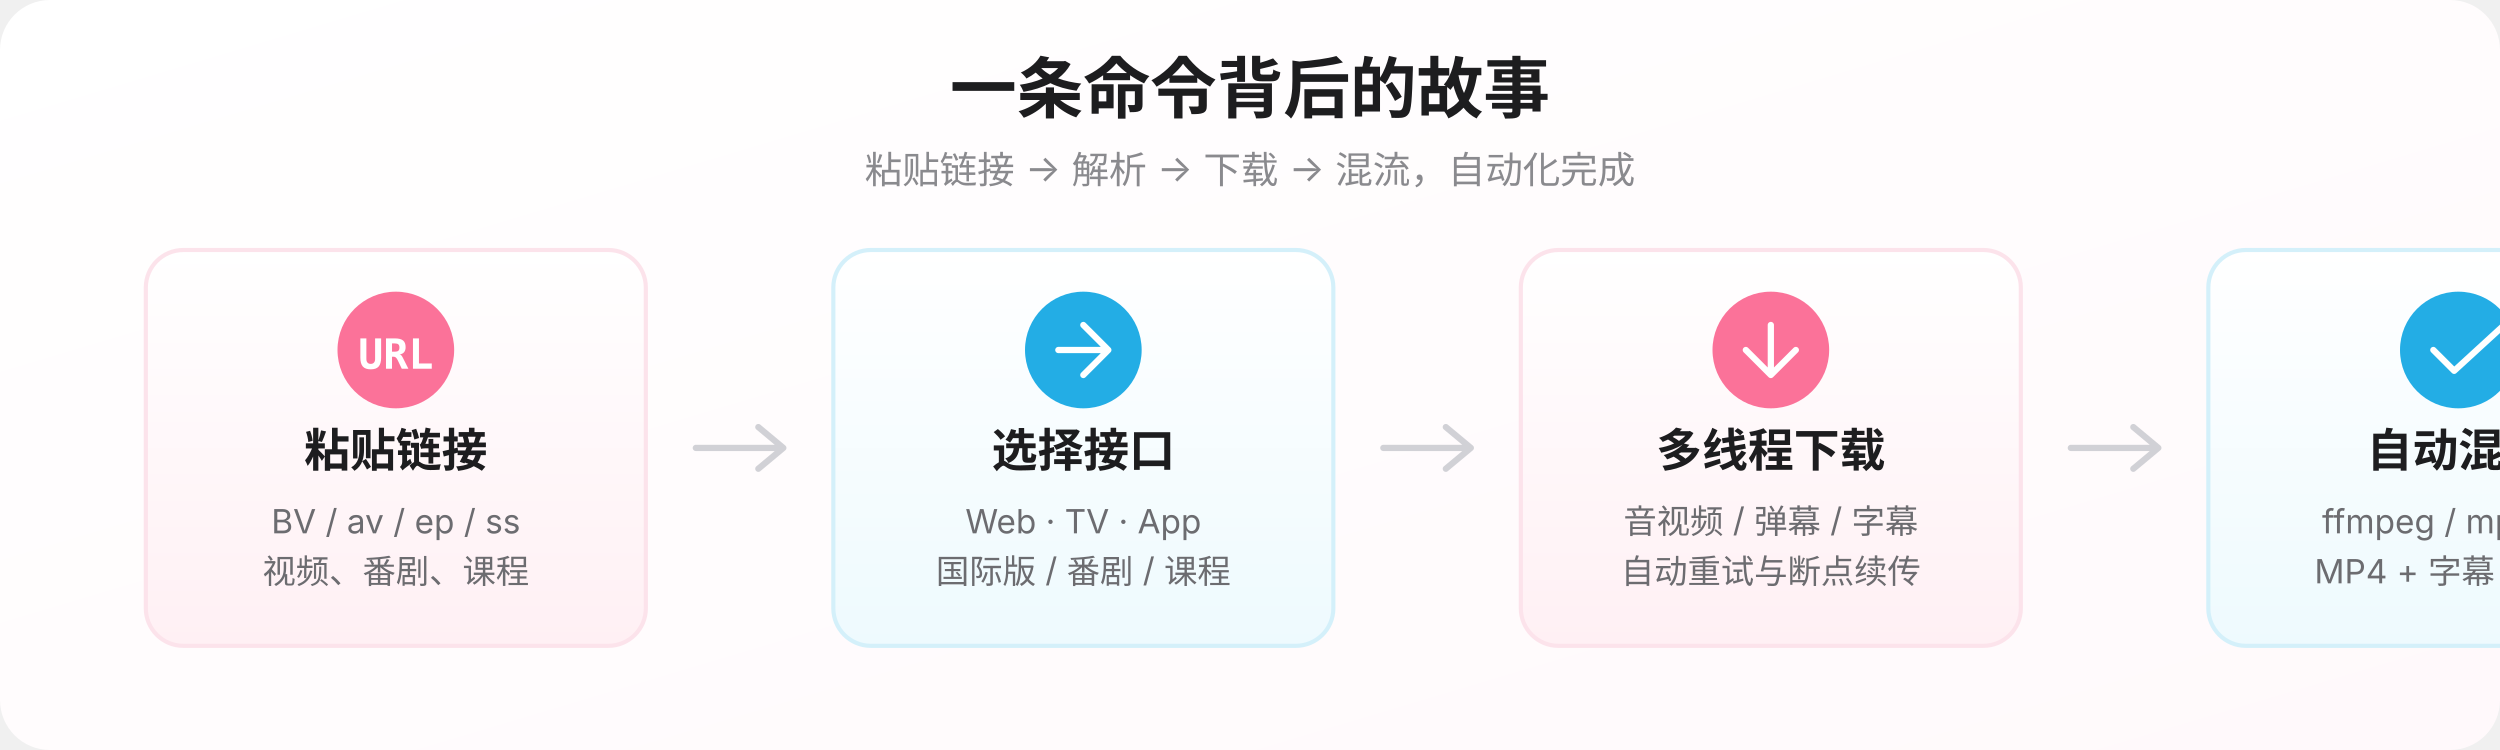
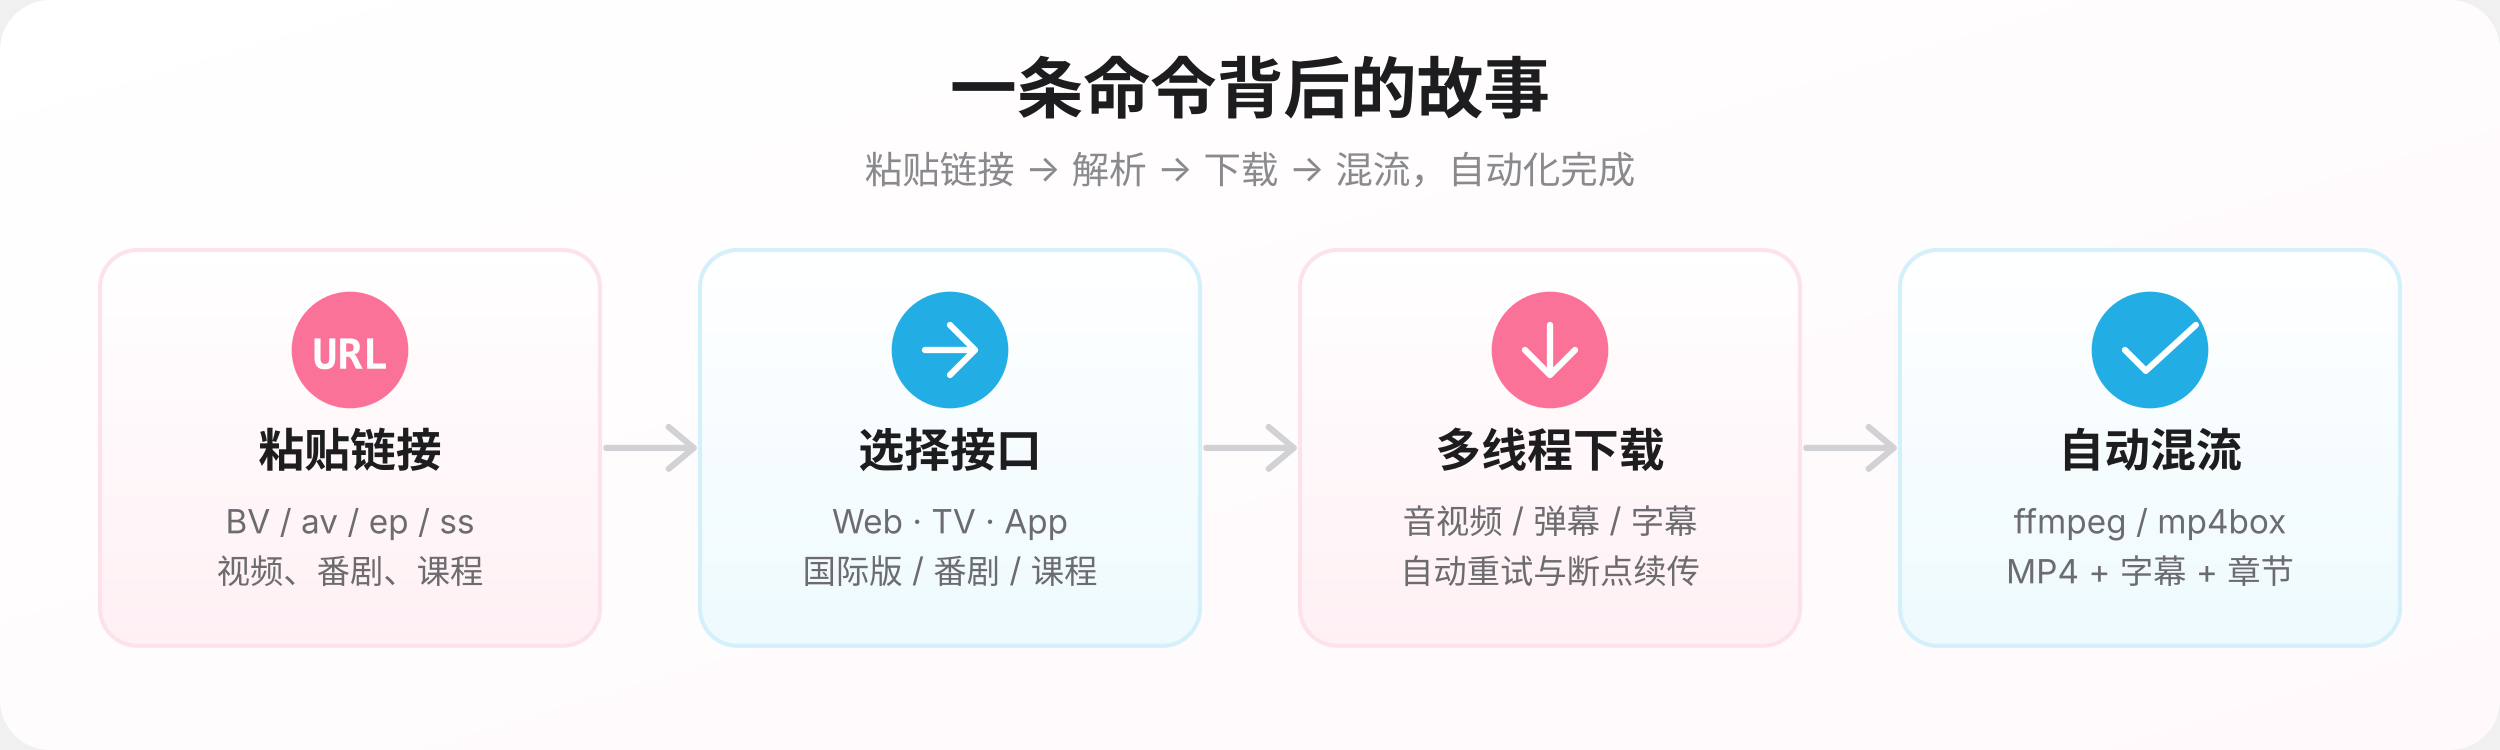
<svg xmlns="http://www.w3.org/2000/svg" width="1200" height="360" viewBox="0 0 1200 360" role="img" aria-labelledby="wf-title wf-desc">
  <defs>
    <linearGradient id="wf-bg" x1="0%" y1="0%" x2="100%" y2="100%">
      <stop offset="0%" stop-color="#FFFFFF" />
      <stop offset="100%" stop-color="#FFF9FB" />
    </linearGradient>
    <linearGradient id="card-pink" x1="0%" y1="0%" x2="0%" y2="100%">
      <stop offset="0%" stop-color="#FFFFFF" />
      <stop offset="100%" stop-color="#FFF0F4" />
    </linearGradient>
    <linearGradient id="card-blue" x1="0%" y1="0%" x2="0%" y2="100%">
      <stop offset="0%" stop-color="#FFFFFF" />
      <stop offset="100%" stop-color="#EEFAFE" />
    </linearGradient>
  </defs>
  <rect width="1200" height="360" rx="24" fill="url(#wf-bg)" />
  <text x="600" y="54" text-anchor="middle" font-family="-apple-system, BlinkMacSystemFont, 'Segoe UI', 'PingFang SC', 'Microsoft YaHei', sans-serif" font-size="32" font-weight="800" fill="#1D1D1F">一条命令背后的故事</text>
  <text x="600" y="88" text-anchor="middle" font-family="-apple-system, BlinkMacSystemFont, 'Segoe UI', 'PingFang SC', 'Microsoft YaHei', sans-serif" font-size="18" fill="#8A8A8E">粘贴链接 → 解析 → 下载 → 混流，自动化完成</text>
-   <g transform="translate(70, 120)">
+   <g transform="translate(48, 120)">
    <rect width="240" height="190" rx="18" fill="url(#card-pink)" stroke="#FCE3EB" stroke-width="2" />
    <circle cx="120" cy="48" r="28" fill="#FB7299" />
    <text x="120" y="57" text-anchor="middle" font-family="ui-monospace, SFMono-Regular, Menlo, Consolas, monospace" font-size="20" font-weight="700" fill="#FFFFFF">URL</text>
    <text x="120" y="104" text-anchor="middle" font-family="-apple-system, BlinkMacSystemFont, 'Segoe UI', 'PingFang SC', 'Microsoft YaHei', sans-serif" font-size="22" font-weight="700" fill="#1D1D1F">粘贴链接</text>
    <text x="120" y="136" text-anchor="middle" font-family="-apple-system, BlinkMacSystemFont, 'Segoe UI', 'PingFang SC', 'Microsoft YaHei', sans-serif" font-size="16" fill="#6C6C70">BV / av / ep / ss</text>
    <text x="120" y="160" text-anchor="middle" font-family="-apple-system, BlinkMacSystemFont, 'Segoe UI', 'PingFang SC', 'Microsoft YaHei', sans-serif" font-size="16" fill="#6C6C70">视频、番剧、课程</text>
  </g>
-   <path d="M334 215h42l-12 10l12-10l-12-10" fill="none" stroke="#D1D1D6" stroke-width="3" stroke-linecap="round" stroke-linejoin="round" />
-   <g transform="translate(400, 120)">
+   <path d="M291 215h42l-12 10l12-10l-12-10" fill="none" stroke="#D1D1D6" stroke-width="3" stroke-linecap="round" stroke-linejoin="round" />
+   <g transform="translate(336, 120)">
    <rect width="240" height="190" rx="18" fill="url(#card-blue)" stroke="#D4F0FA" stroke-width="2" />
    <circle cx="120" cy="48" r="28" fill="#23ADE5" />
    <path d="M108 48l24 0m-12-12l12 12-12 12" fill="none" stroke="#FFFFFF" stroke-width="3" stroke-linecap="round" stroke-linejoin="round" />
    <text x="120" y="104" text-anchor="middle" font-family="-apple-system, BlinkMacSystemFont, 'Segoe UI', 'PingFang SC', 'Microsoft YaHei', sans-serif" font-size="22" font-weight="700" fill="#1D1D1F">选择接口</text>
    <text x="120" y="136" text-anchor="middle" font-family="-apple-system, BlinkMacSystemFont, 'Segoe UI', 'PingFang SC', 'Microsoft YaHei', sans-serif" font-size="16" fill="#6C6C70">Web · TV · App</text>
    <text x="120" y="160" text-anchor="middle" font-family="-apple-system, BlinkMacSystemFont, 'Segoe UI', 'PingFang SC', 'Microsoft YaHei', sans-serif" font-size="16" fill="#6C6C70">国际版 / 番剧 / 课程</text>
  </g>
-   <path d="M664 215h42l-12 10l12-10l-12-10" fill="none" stroke="#D1D1D6" stroke-width="3" stroke-linecap="round" stroke-linejoin="round" />
-   <g transform="translate(730, 120)">
+   <path d="M579 215h42l-12 10l12-10l-12-10" fill="none" stroke="#D1D1D6" stroke-width="3" stroke-linecap="round" stroke-linejoin="round" />
+   <g transform="translate(624, 120)">
    <rect width="240" height="190" rx="18" fill="url(#card-pink)" stroke="#FCE3EB" stroke-width="2" />
    <circle cx="120" cy="48" r="28" fill="#FB7299" />
    <path d="M120 36v24m-12-12l12 12 12-12" fill="none" stroke="#FFFFFF" stroke-width="3" stroke-linecap="round" stroke-linejoin="round" />
    <text x="120" y="104" text-anchor="middle" font-family="-apple-system, BlinkMacSystemFont, 'Segoe UI', 'PingFang SC', 'Microsoft YaHei', sans-serif" font-size="22" font-weight="700" fill="#1D1D1F">多线程下载</text>
    <text x="120" y="136" text-anchor="middle" font-family="-apple-system, BlinkMacSystemFont, 'Segoe UI', 'PingFang SC', 'Microsoft YaHei', sans-serif" font-size="16" fill="#6C6C70">音视频 / 弹幕 / 字幕</text>
    <text x="120" y="160" text-anchor="middle" font-family="-apple-system, BlinkMacSystemFont, 'Segoe UI', 'PingFang SC', 'Microsoft YaHei', sans-serif" font-size="16" fill="#6C6C70">自动重试与断点续传</text>
  </g>
-   <path d="M994 215h42l-12 10l12-10l-12-10" fill="none" stroke="#D1D1D6" stroke-width="3" stroke-linecap="round" stroke-linejoin="round" />
-   <g transform="translate(1060, 120)">
+   <path d="M867 215h42l-12 10l12-10l-12-10" fill="none" stroke="#D1D1D6" stroke-width="3" stroke-linecap="round" stroke-linejoin="round" />
+   <g transform="translate(912, 120)">
    <rect width="240" height="190" rx="18" fill="url(#card-blue)" stroke="#D4F0FA" stroke-width="2" />
    <circle cx="120" cy="48" r="28" fill="#23ADE5" />
    <path d="M108 48l10 10 24-22" fill="none" stroke="#FFFFFF" stroke-width="3" stroke-linecap="round" stroke-linejoin="round" />
    <text x="120" y="104" text-anchor="middle" font-family="-apple-system, BlinkMacSystemFont, 'Segoe UI', 'PingFang SC', 'Microsoft YaHei', sans-serif" font-size="22" font-weight="700" fill="#1D1D1F">自动混流</text>
    <text x="120" y="136" text-anchor="middle" font-family="-apple-system, BlinkMacSystemFont, 'Segoe UI', 'PingFang SC', 'Microsoft YaHei', sans-serif" font-size="16" fill="#6C6C70">ffmpeg / mp4box</text>
    <text x="120" y="160" text-anchor="middle" font-family="-apple-system, BlinkMacSystemFont, 'Segoe UI', 'PingFang SC', 'Microsoft YaHei', sans-serif" font-size="16" fill="#6C6C70">MP4 + 字幕 + 章节</text>
  </g>
</svg>
